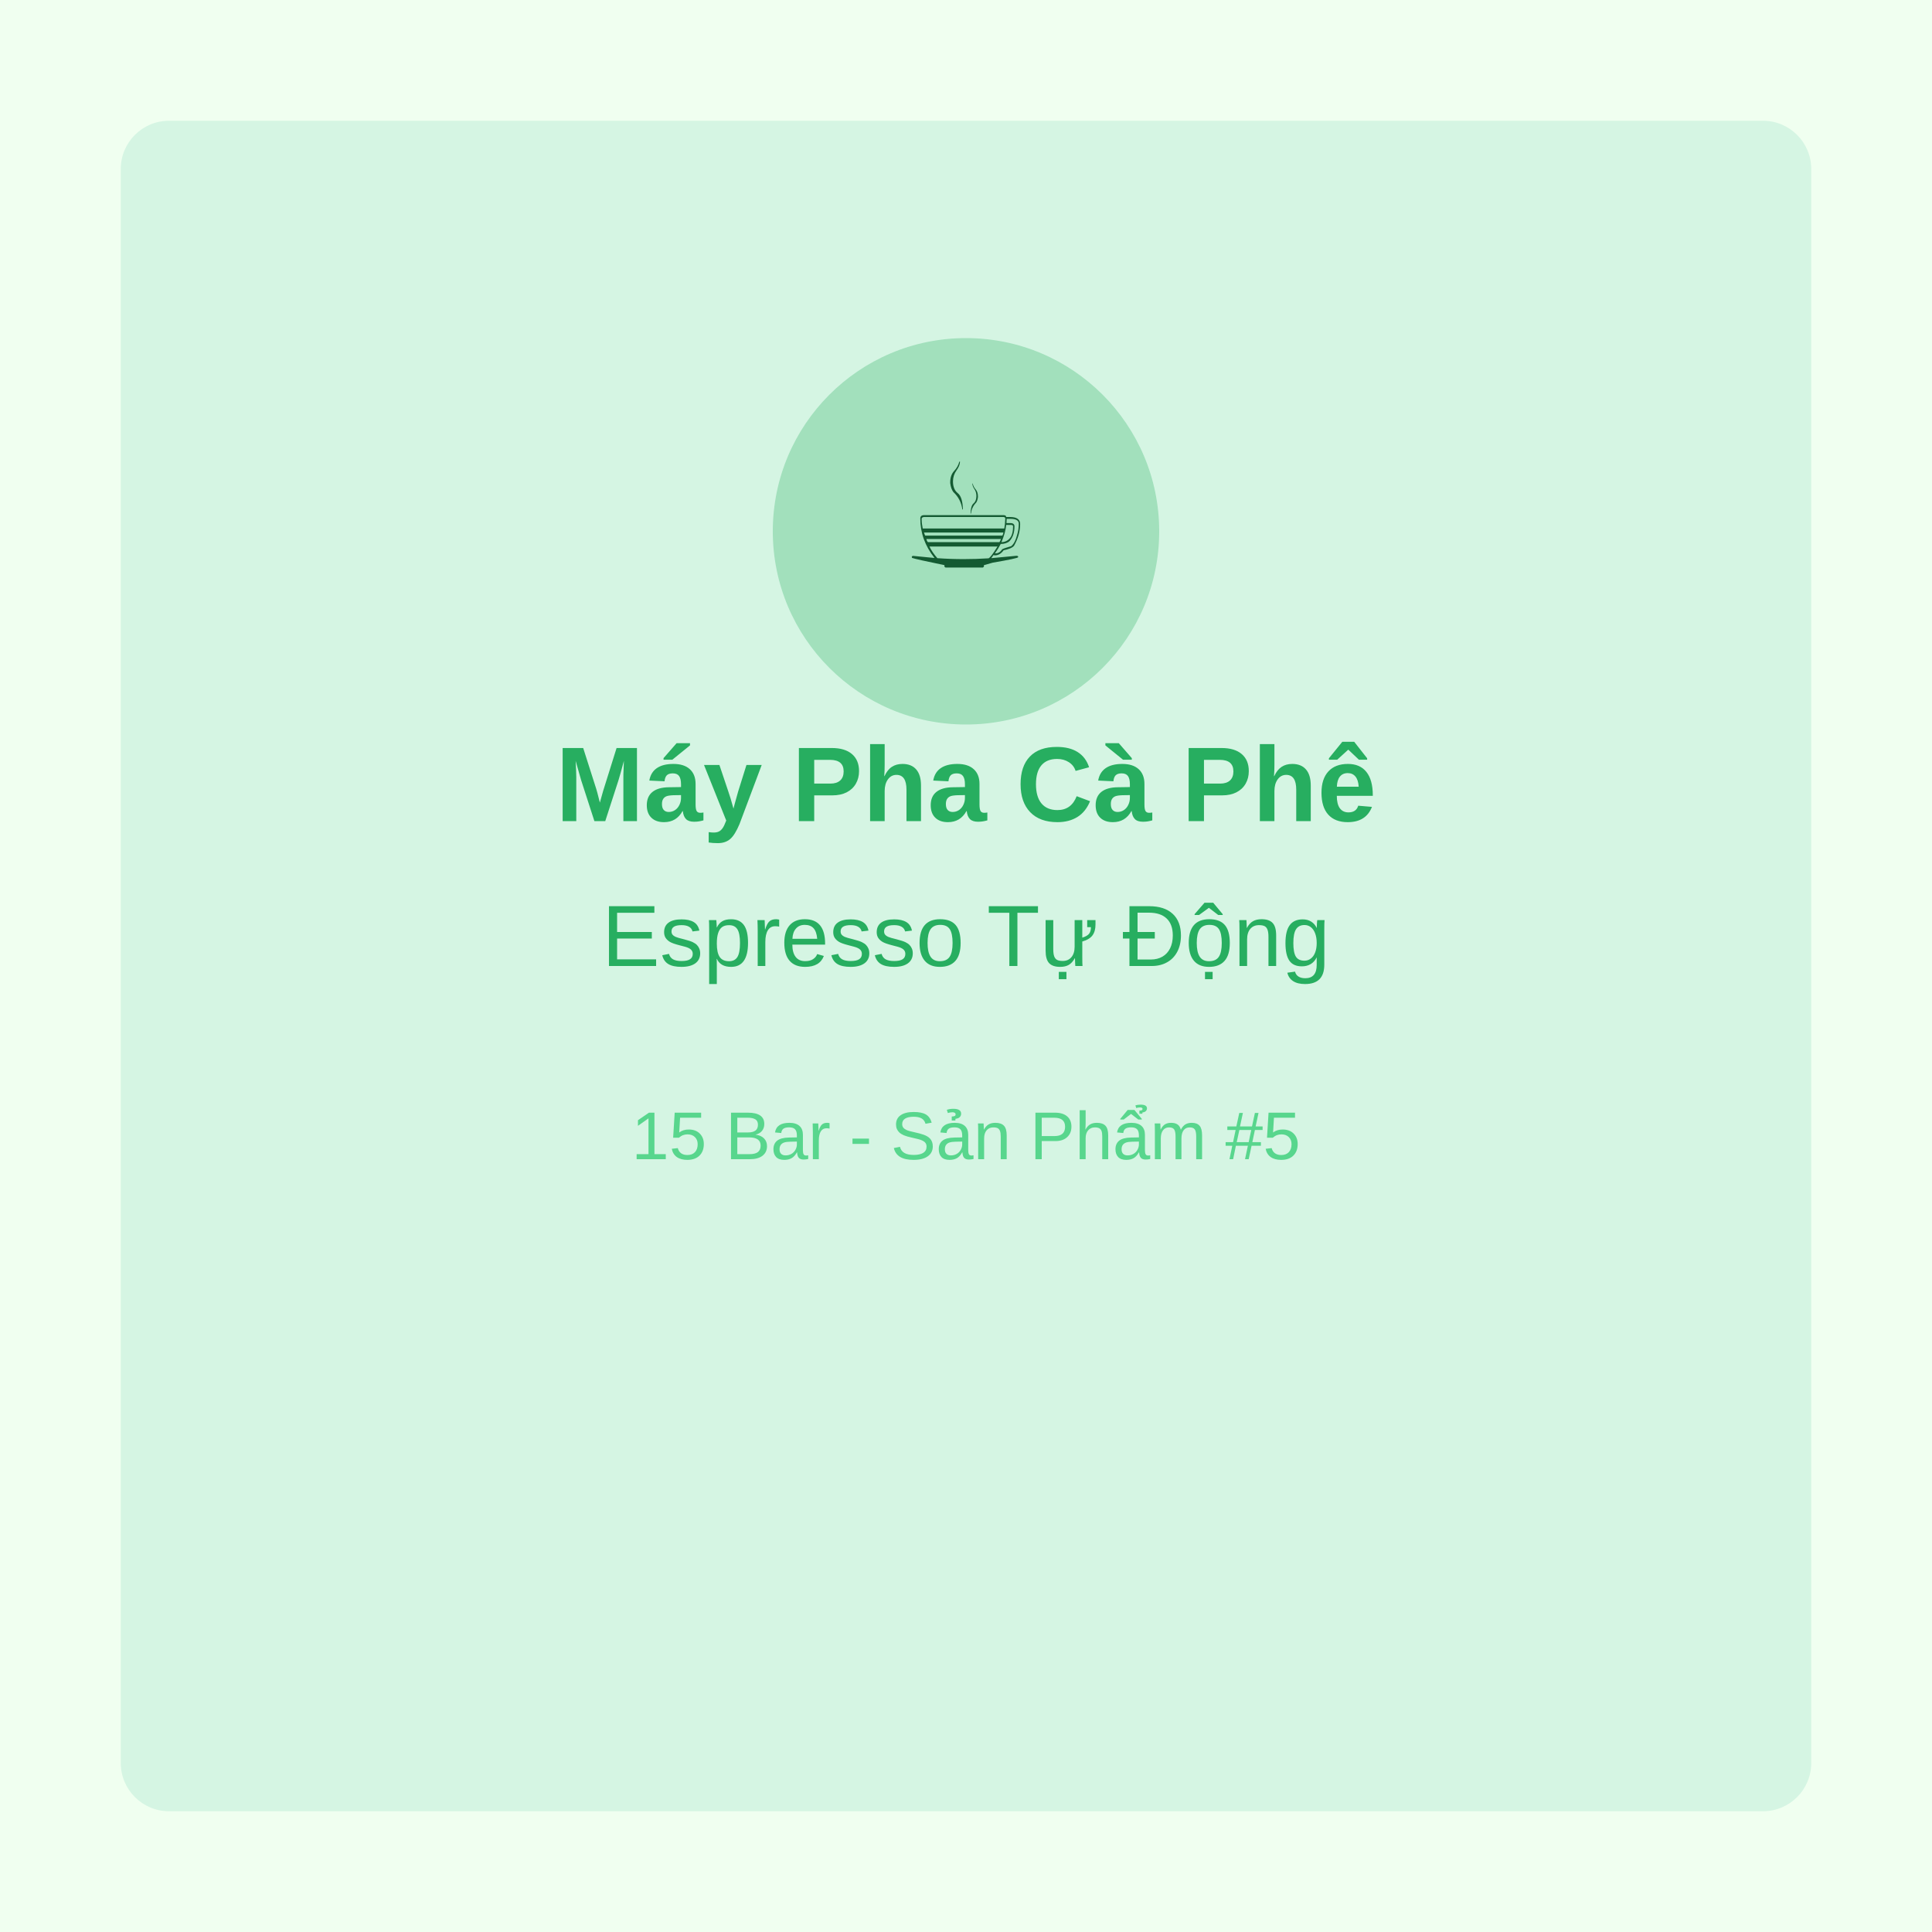
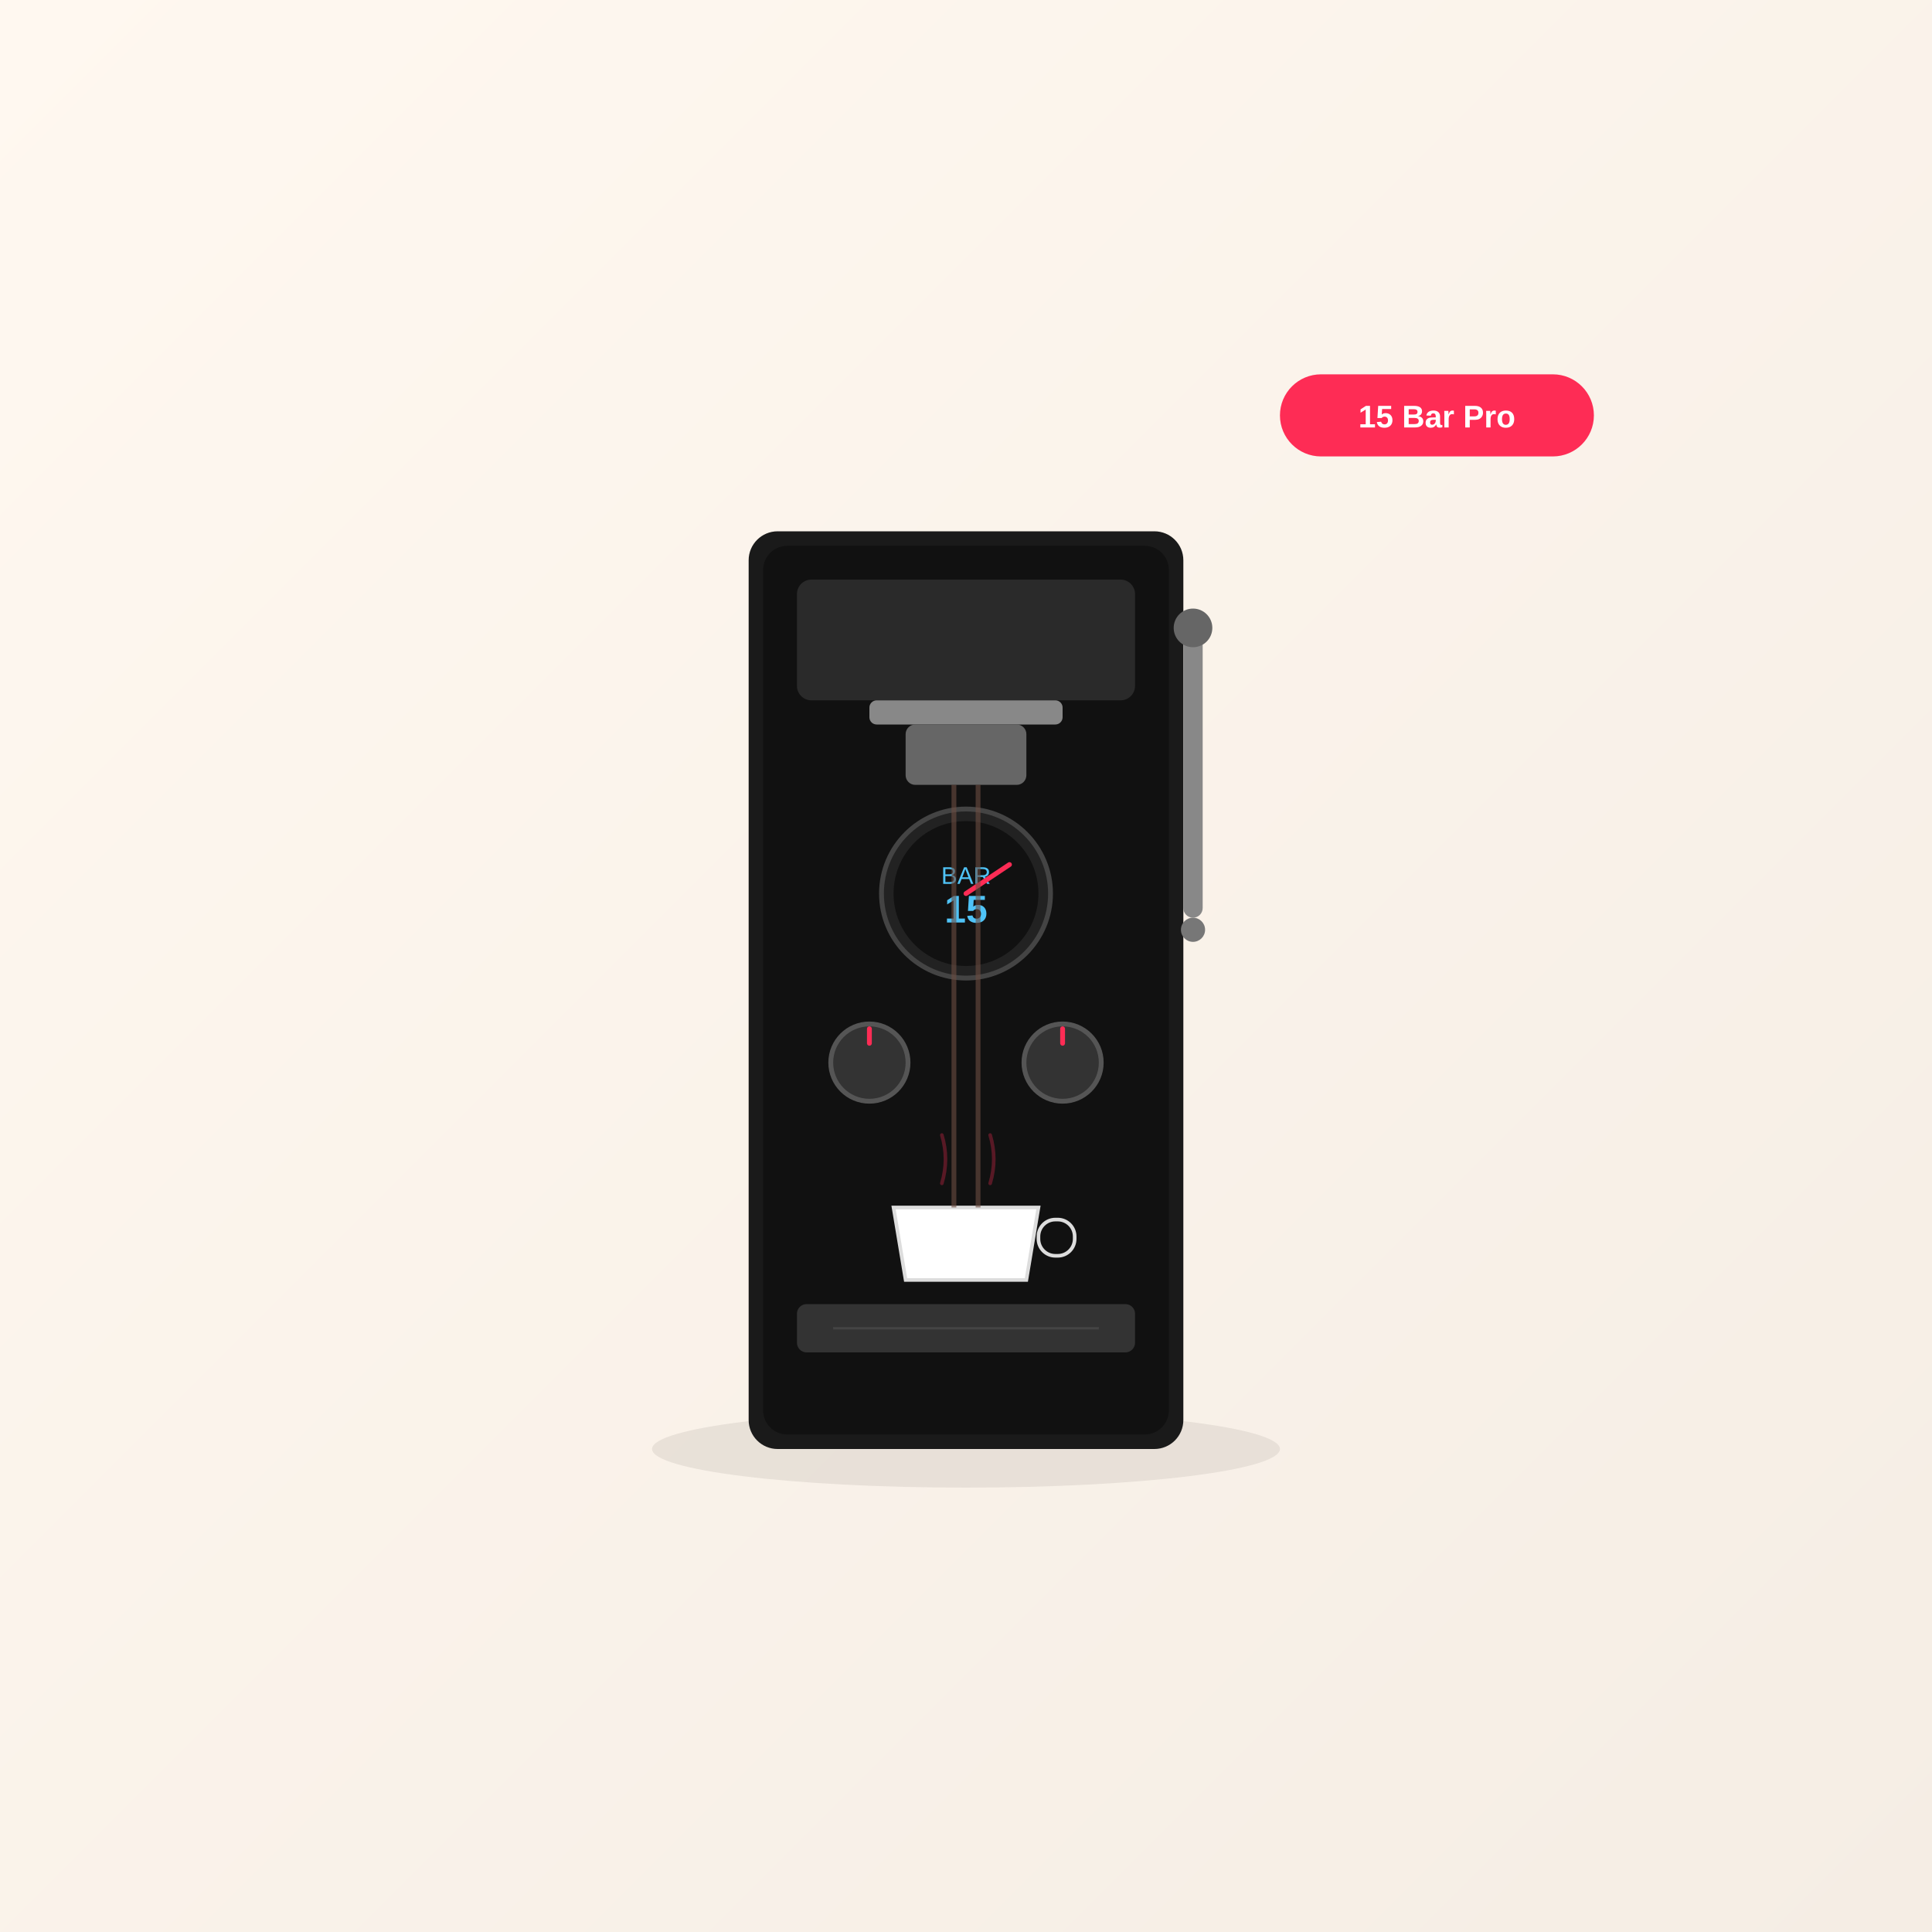
<svg xmlns="http://www.w3.org/2000/svg" width="800" height="800" viewBox="0 0 800 800">
-   <rect width="800" height="800" fill="#f0fff0" />
-   <rect x="50" y="50" width="700" height="700" fill="#d5f5e3" rx="20" />
-   <text x="400" y="340" font-family="Arial, sans-serif" font-size="44" fill="#27ae60" text-anchor="middle" font-weight="bold">Máy Pha Cà Phê</text>
-   <text x="400" y="400" font-family="Arial, sans-serif" font-size="36" fill="#27ae60" text-anchor="middle">Espresso Tự Động</text>
-   <text x="400" y="480" font-family="Arial, sans-serif" font-size="28" fill="#58d68d" text-anchor="middle">15 Bar - Sản Phẩm #5</text>
-   <circle cx="400" cy="220" r="80" fill="#27ae60" opacity="0.3" />
-   <text x="400" y="235" font-family="Arial, sans-serif" font-size="60" fill="#145a32" text-anchor="middle">☕</text>
+   <defs>
+     <linearGradient id="bg" x1="0%" y1="0%" x2="100%" y2="100%">
+       <stop offset="0%" stop-color="#FFF8F0" />
+       <stop offset="100%" stop-color="#F5EDE4" />
+     </linearGradient>
+   </defs>
+   <rect width="800" height="800" fill="url(#bg)" />
+   <ellipse cx="400" cy="600" rx="130" ry="16" fill="#D8D0C8" opacity="0.5" />
+   <rect x="310" y="220" width="180" height="380" rx="12" fill="#1A1A1A" />
+   <rect x="316" y="226" width="168" height="368" rx="10" fill="#111" />
+   <rect x="330" y="240" width="140" height="50" rx="6" fill="#2A2A2A" />
+   <rect x="360" y="290" width="80" height="10" rx="3" fill="#888" />
+   <rect x="375" y="300" width="50" height="25" rx="4" fill="#666" />
+   <rect x="330" y="540" width="140" height="20" rx="4" fill="#333" />
+   <line x1="345" y1="550" x2="455" y2="550" stroke="#444" stroke-width="1" />
+   <rect x="490" y="260" width="8" height="120" rx="4" fill="#888" />
+   <circle cx="494" cy="260" r="8" fill="#666" />
+   <circle cx="494" cy="385" r="5" fill="#777" />
+   <circle cx="400" cy="370" r="35" fill="#222" stroke="#444" stroke-width="2" />
+   <circle cx="400" cy="370" r="30" fill="#111" />
+   <text x="400" y="366" font-family="Arial, sans-serif" font-size="10" fill="#4FC3F7" text-anchor="middle">BAR</text>
+   <text x="400" y="382" font-family="Arial, sans-serif" font-size="16" fill="#4FC3F7" text-anchor="middle" font-weight="bold">15</text>
+   <line x1="400" y1="370" x2="418" y2="358" stroke="#FE2C55" stroke-width="2" stroke-linecap="round" />
+   <circle cx="360" cy="440" r="16" fill="#333" stroke="#555" stroke-width="2" />
+   <circle cx="440" cy="440" r="16" fill="#333" stroke="#555" stroke-width="2" />
+   <line x1="360" y1="432" x2="360" y2="426" stroke="#FE2C55" stroke-width="2" stroke-linecap="round" />
+   <line x1="440" y1="432" x2="440" y2="426" stroke="#FE2C55" stroke-width="2" stroke-linecap="round" />
+   <path d="M370 500 L375 530 L425 530 L430 500 Z" fill="#FFF" stroke="#DDD" stroke-width="1.5" />
+   <rect x="430" y="505" width="15" height="15" rx="7" fill="none" stroke="#DDD" stroke-width="1.5" />
+   <line x1="395" y1="325" x2="395" y2="500" stroke="#6D4C41" stroke-width="2" opacity="0.6" />
+   <line x1="405" y1="325" x2="405" y2="500" stroke="#6D4C41" stroke-width="2" opacity="0.6" />
+   <path d="M390 490 Q393 480 390 470" fill="none" stroke="#FE2C55" stroke-width="1.5" opacity="0.3" stroke-linecap="round" />
+   <path d="M410 490 Q413 480 410 470" fill="none" stroke="#FE2C55" stroke-width="1.5" opacity="0.3" stroke-linecap="round" />
+   <rect x="530" y="155" width="130" height="34" rx="17" fill="#FE2C55" />
+   <text x="595" y="177" font-family="Arial, sans-serif" font-size="13" fill="#FFF" text-anchor="middle" font-weight="bold">15 Bar Pro</text>
</svg>
